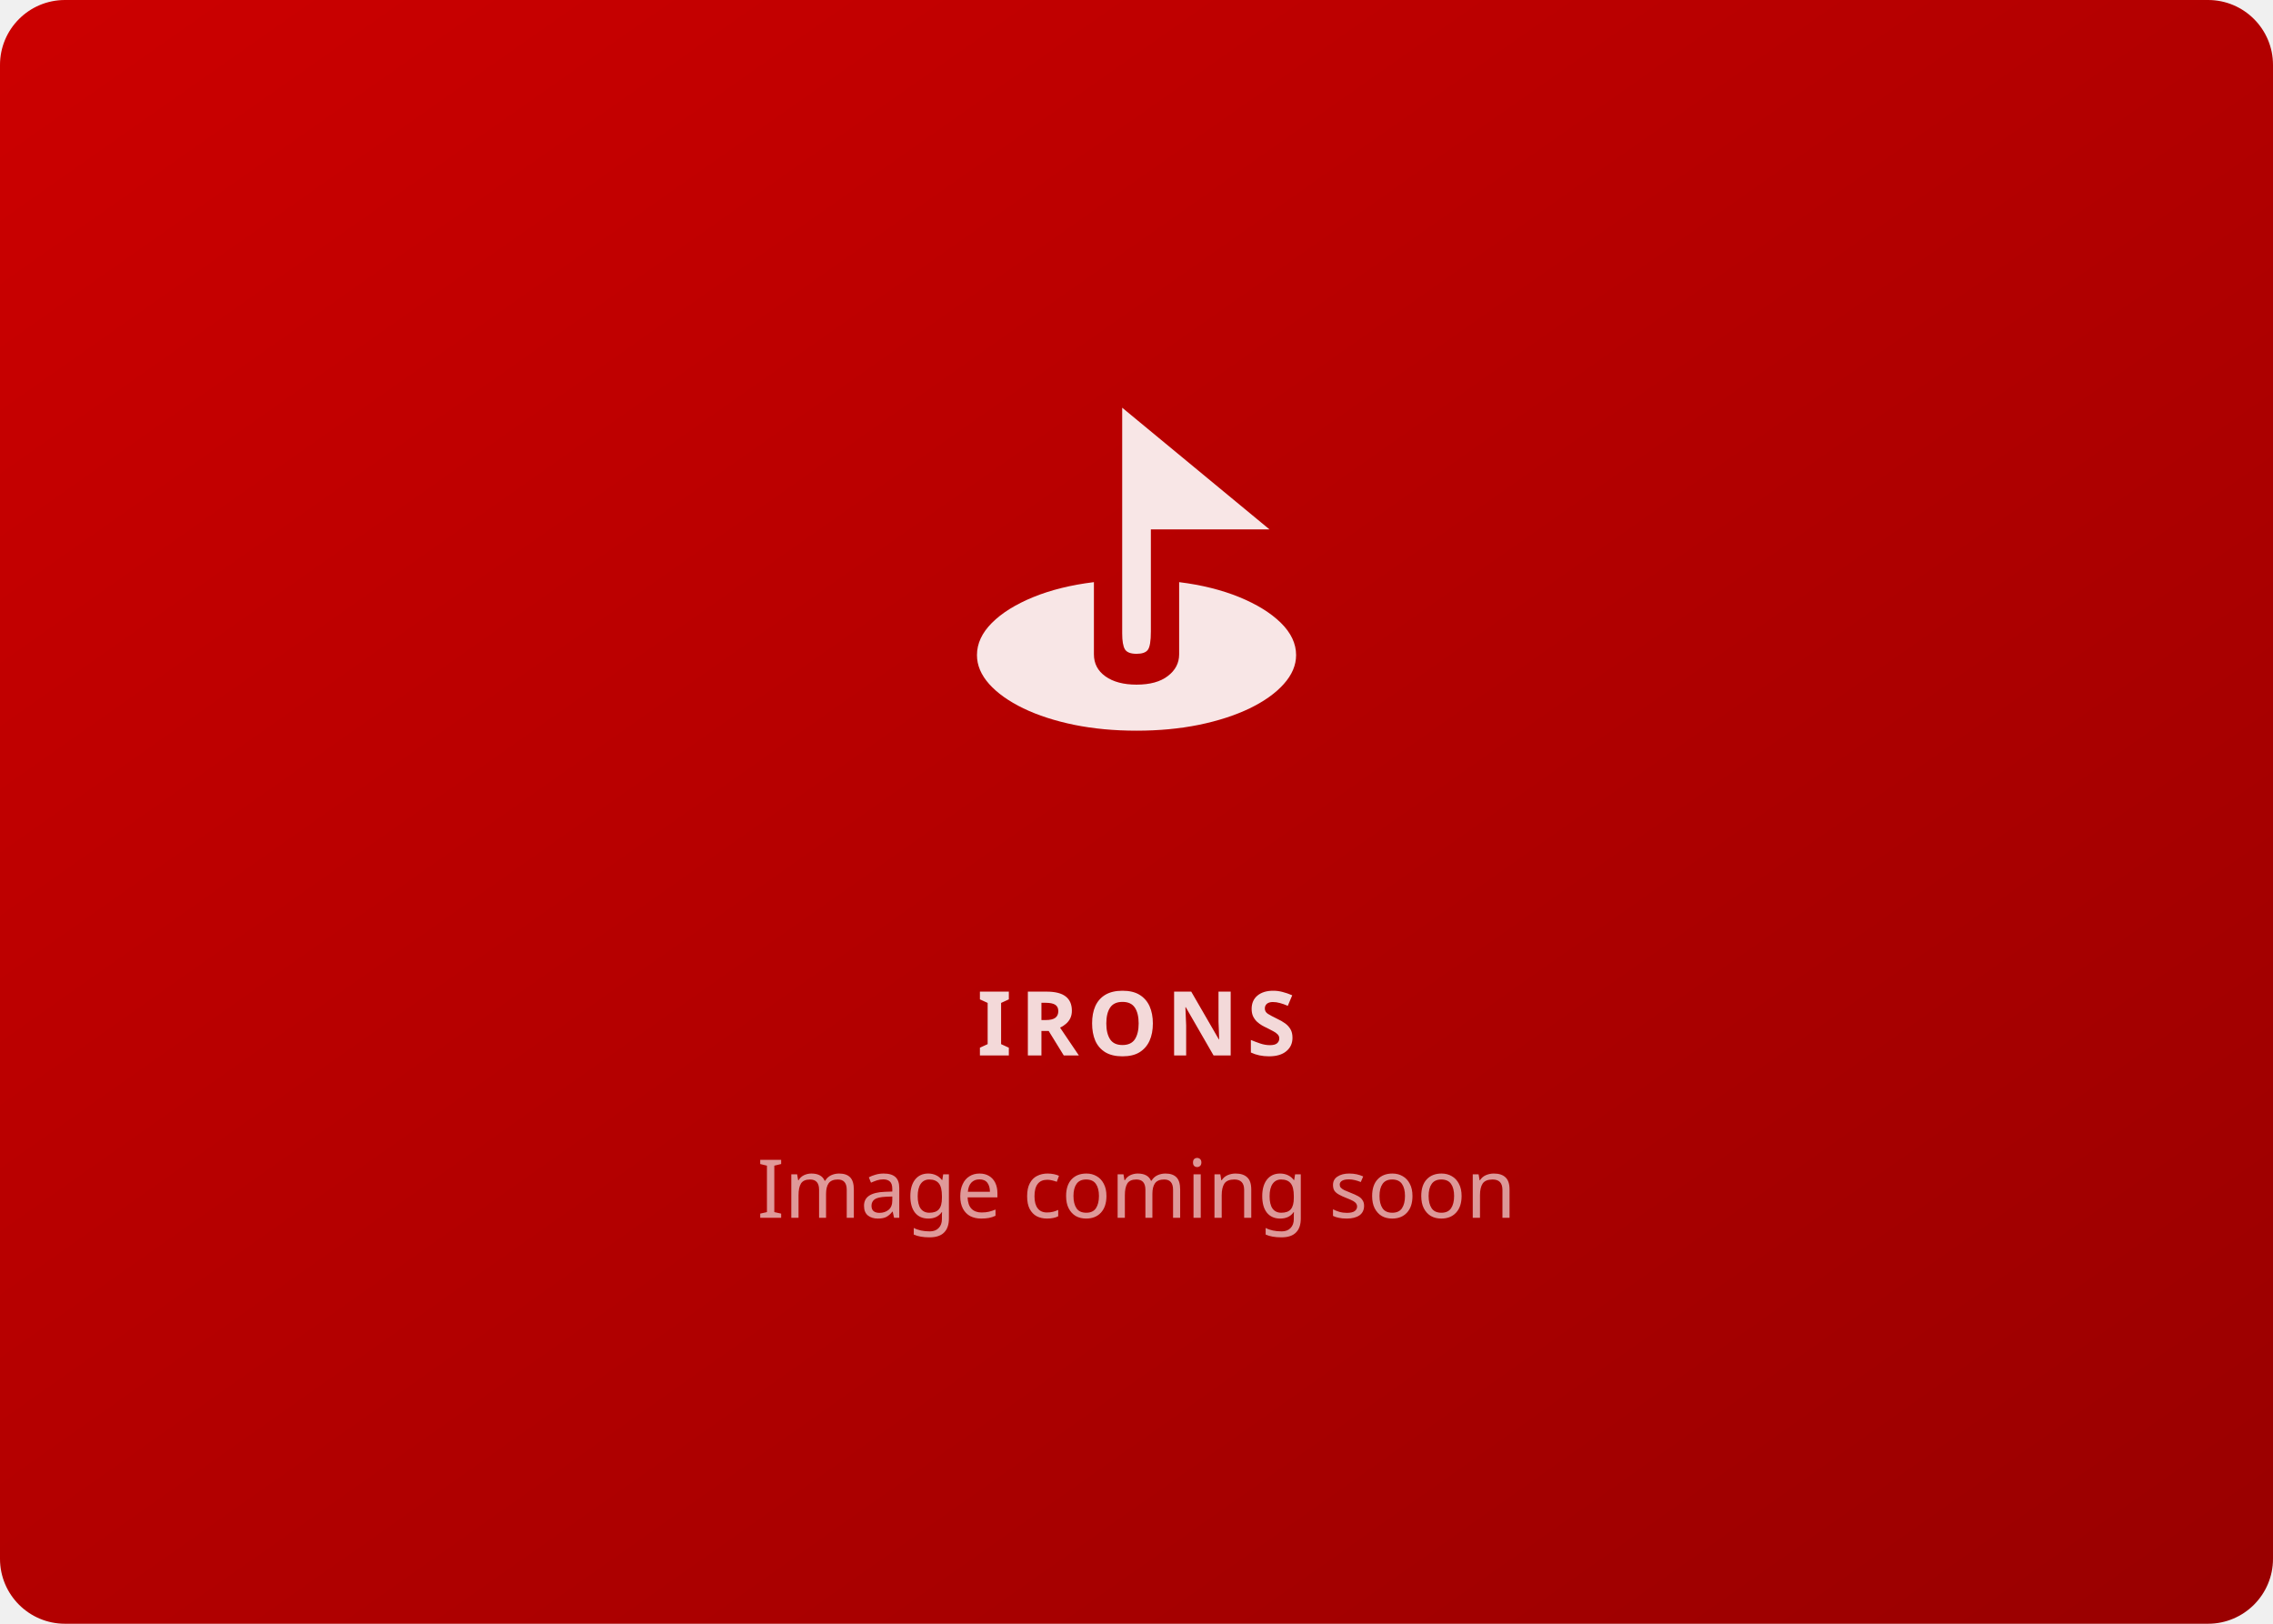
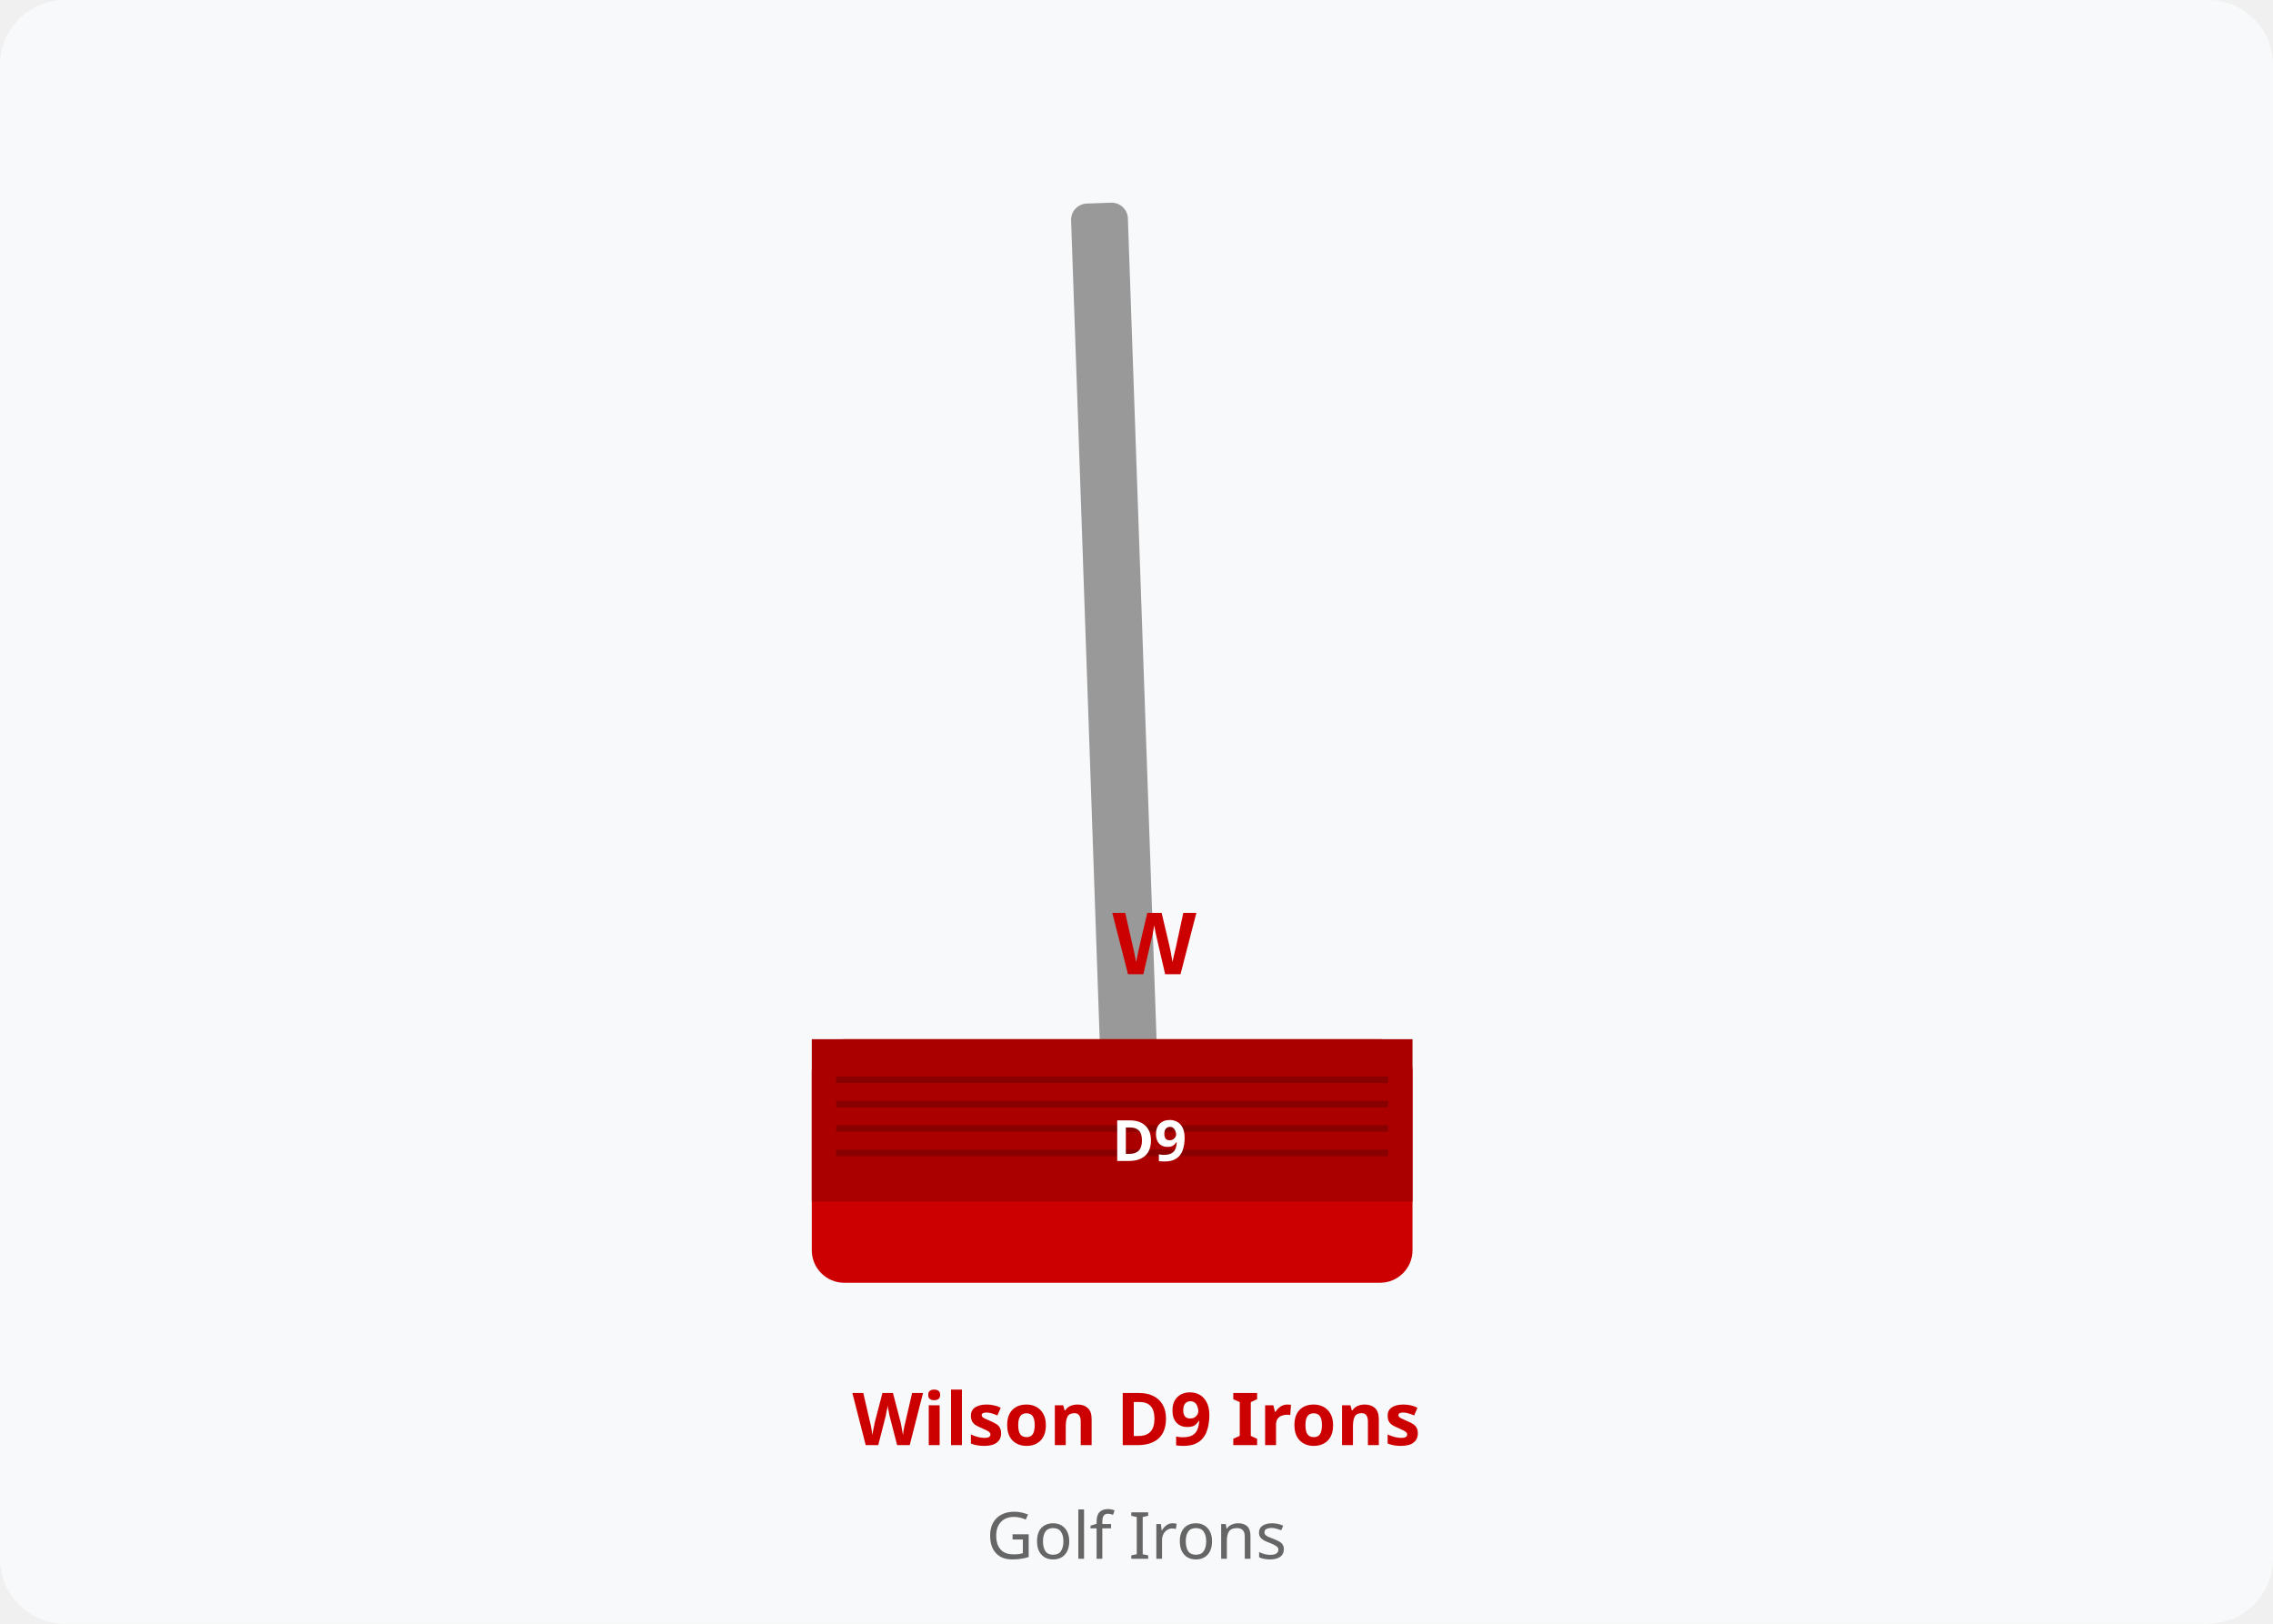
<svg xmlns="http://www.w3.org/2000/svg" viewBox="0 0 280 200" width="280" height="200">
-   <defs>
-     <linearGradient id="bg" x1="0" y1="0" x2="1" y2="1">
-       <stop offset="0%" stop-color="#cc0000" />
-       <stop offset="100%" stop-color="#990000" />
-     </linearGradient>
-   </defs>
-   <rect width="280" height="200" fill="url(#bg)" rx="8" />
-   <text x="140" y="90" text-anchor="middle" font-family="system-ui,sans-serif" font-size="52" fill="white" opacity="0.9">⛳</text>
-   <text x="140" y="130" text-anchor="middle" font-family="system-ui,sans-serif" font-size="11" font-weight="600" fill="white" opacity="0.85" letter-spacing="1">IRONS</text>
-   <text x="140" y="150" text-anchor="middle" font-family="system-ui,sans-serif" font-size="10" fill="white" opacity="0.6">Image coming soon</text>
+   <rect width="280" height="200" fill="#f8f9fa" rx="8" />
+   <rect x="134" y="25" width="7" height="122" fill="#999" rx="2" transform="rotate(-2,137,86)" />
+   <rect x="100" y="128" width="74" height="30" fill="#cc0000" rx="4" />
+   <rect x="100" y="128" width="74" height="20" fill="#aa0000" rx="4 4 0 0" />
+   <line x1="103" y1="133" x2="171" y2="133" stroke="#880000" stroke-width="0.8" />
+   <line x1="103" y1="136" x2="171" y2="136" stroke="#880000" stroke-width="0.8" />
+   <line x1="103" y1="139" x2="171" y2="139" stroke="#880000" stroke-width="0.8" />
+   <line x1="103" y1="142" x2="171" y2="142" stroke="#880000" stroke-width="0.8" />
+   <text x="137" y="120" font-family="Arial,sans-serif" font-size="11" font-weight="900" fill="#cc0000">W</text>
+   <text x="137" y="143" font-family="system-ui,sans-serif" font-size="7" fill="white" font-weight="700">D9</text>
+   <text x="140" y="178" text-anchor="middle" font-family="system-ui,sans-serif" font-size="9" font-weight="700" fill="#cc0000">Wilson D9 Irons</text>
+   <text x="140" y="192" text-anchor="middle" font-family="system-ui,sans-serif" font-size="8" fill="#666">Golf Irons</text>
</svg>
